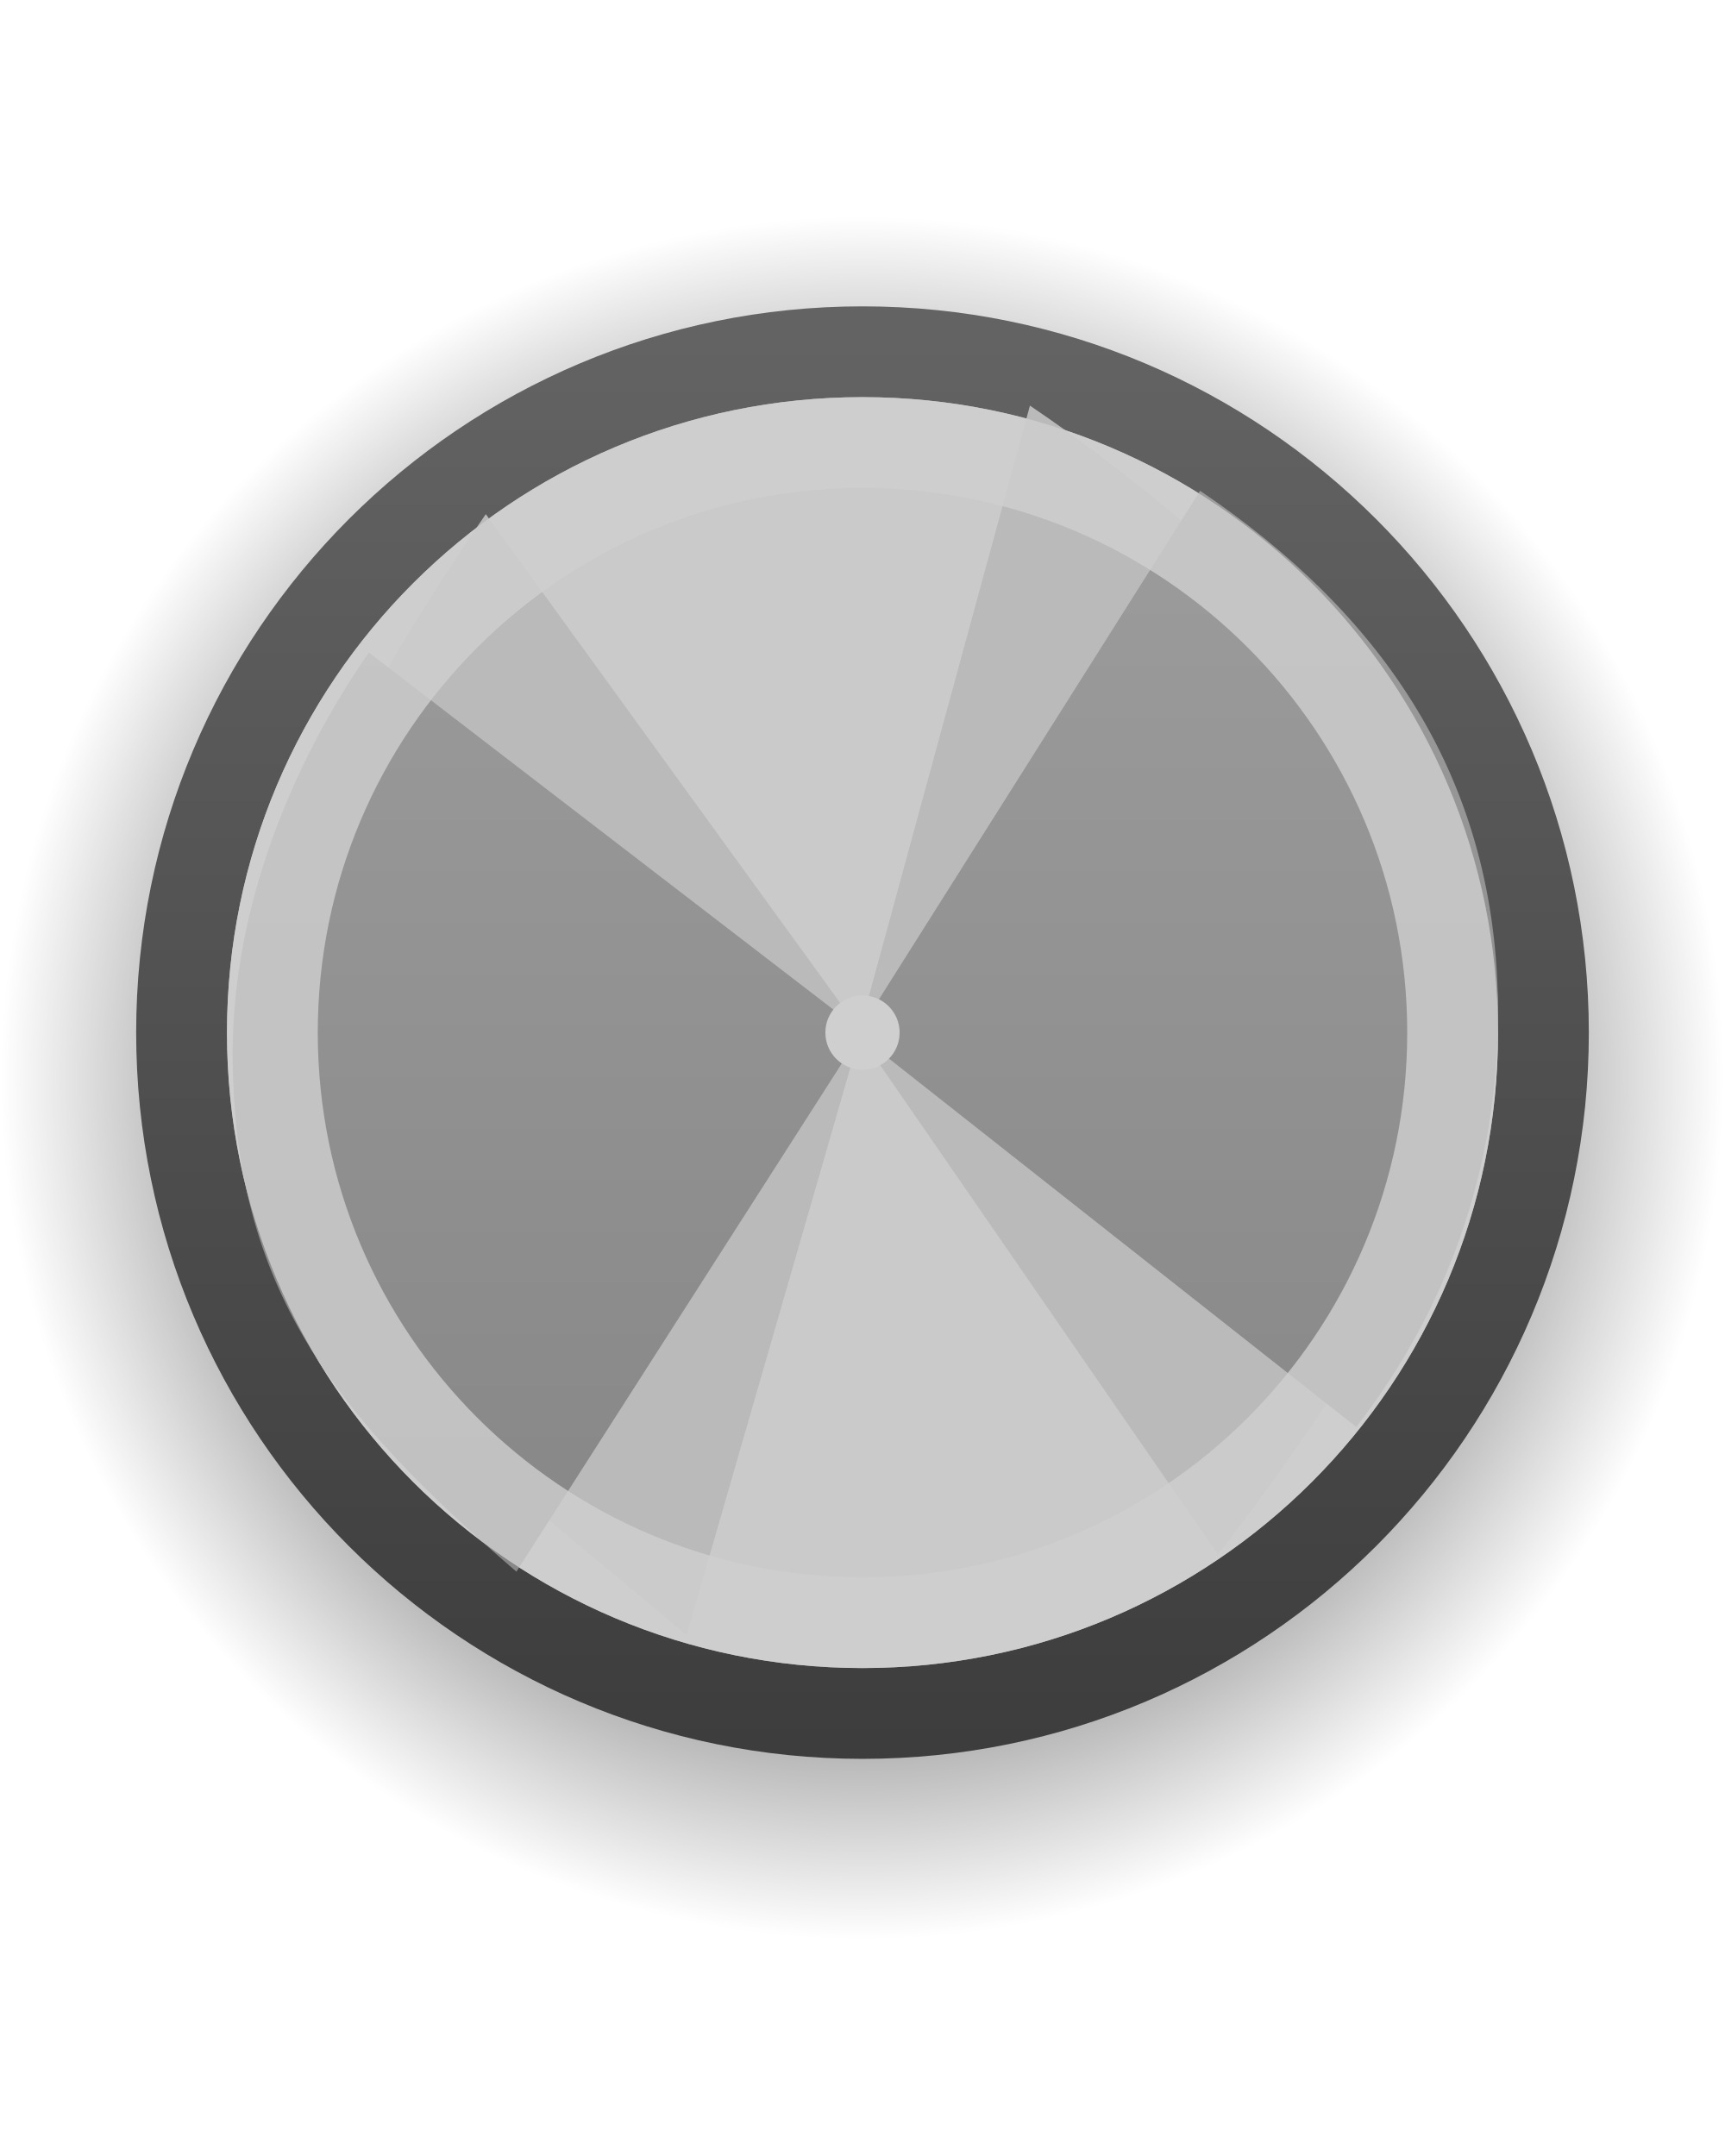
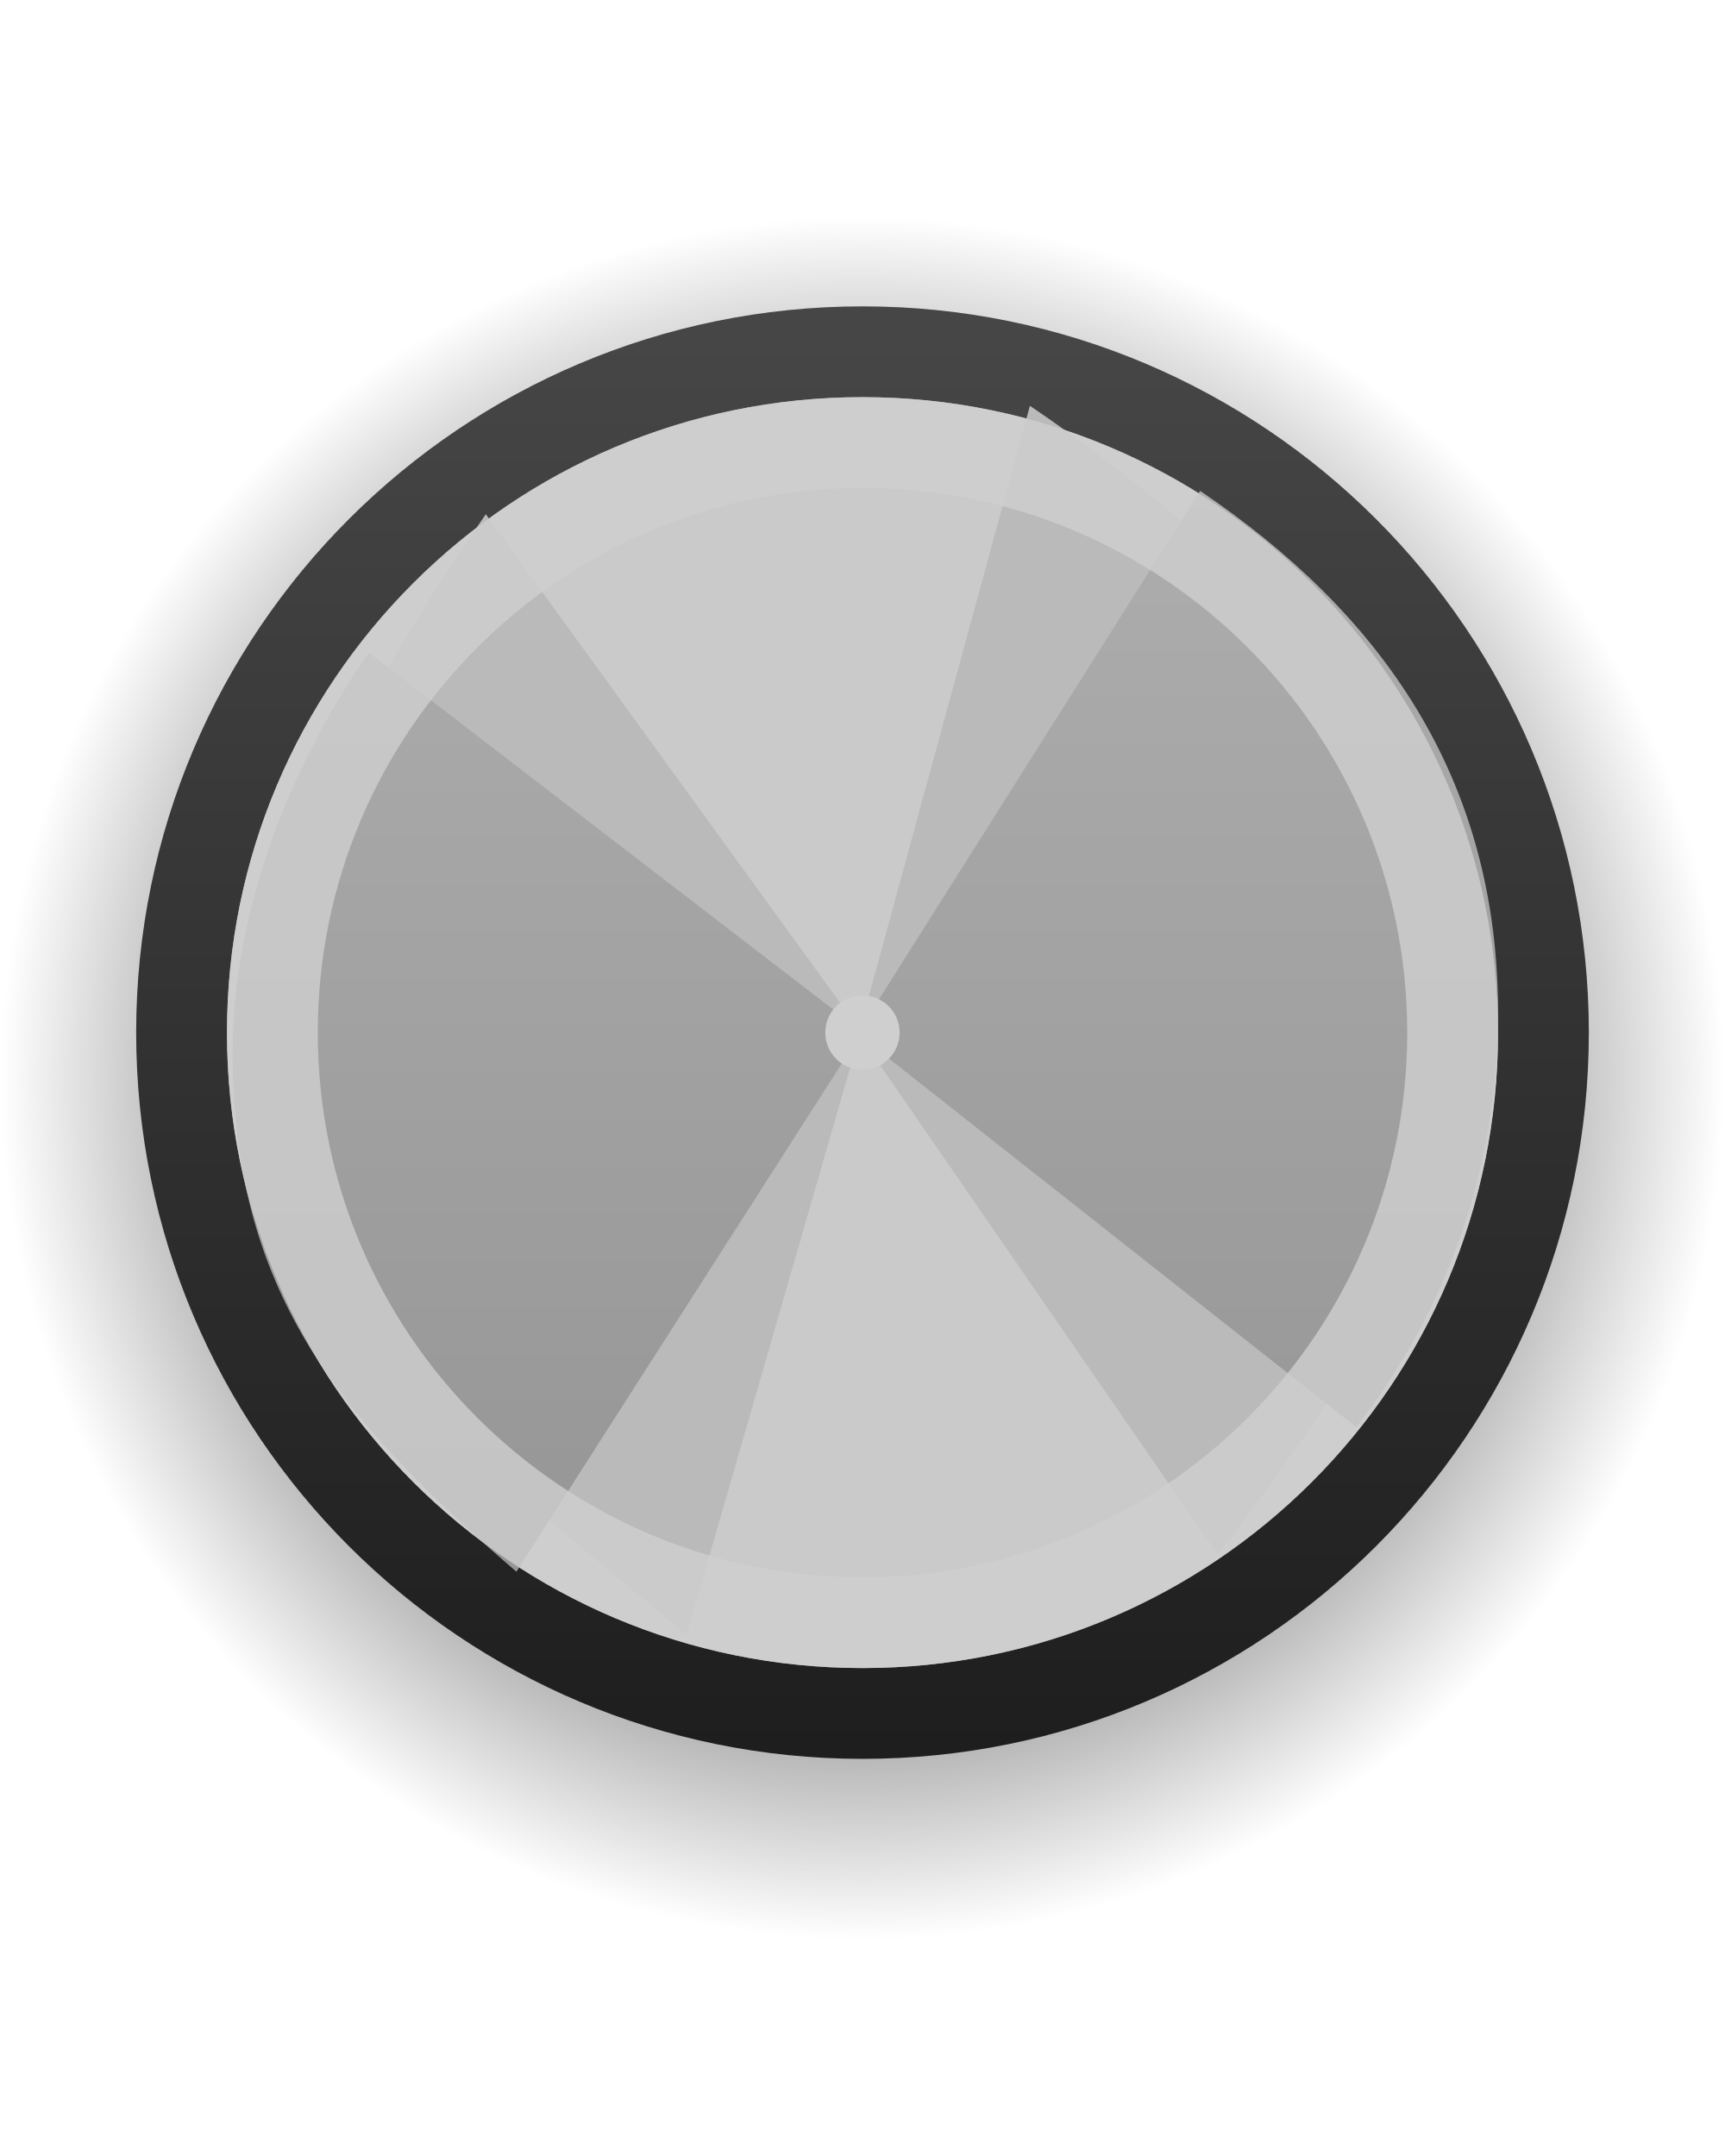
<svg xmlns="http://www.w3.org/2000/svg" xmlns:xlink="http://www.w3.org/1999/xlink" width="16" height="20" id="svg5980" version="1.1">
  <defs id="defs5982">
    <linearGradient id="linearGradient3819">
-       <stop style="stop-color:#a7a7a7;stop-opacity:1;" offset="0" id="stop3821" />
-       <stop style="stop-color:#c0c0c0;stop-opacity:1;" offset="1" id="stop3823" />
+       <stop id="stop3821" offset="0" style="stop-color:#bababa;stop-opacity:1;" />
+       <stop id="stop3823" offset="1" style="stop-color:#d5d5d5;stop-opacity:1;" />
    </linearGradient>
-     <linearGradient xlink:href="#linearGradient4714-2" id="linearGradient5304-8" gradientUnits="userSpaceOnUse" gradientTransform="matrix(0,-1,1,0,-167.3072,401.4015)" x1="108.596" y1="477.023" x2="113.832" y2="477.023" />
+     <linearGradient y2="477.023" x2="113.832" y1="477.023" x1="108.596" gradientTransform="matrix(0,-1,1,0,-167.3072,401.4015)" gradientUnits="userSpaceOnUse" id="linearGradient5304-8" xlink:href="#linearGradient4714-2" />
    <linearGradient id="linearGradient4714-2">
-       <stop style="stop-color:#d6d6d4;stop-opacity:1;" offset="0" id="stop4716-4" />
-       <stop style="stop-color:#e6e6e6;stop-opacity:1" offset="1" id="stop4718-5" />
+       <stop id="stop4716-4" offset="0" style="stop-color:#edeeec;stop-opacity:1;" />
+       <stop id="stop4718-5" offset="1" style="stop-color:#ffffff;stop-opacity:1" />
    </linearGradient>
-     <linearGradient xlink:href="#linearGradient4722-3" id="linearGradient5306-4" gradientUnits="userSpaceOnUse" gradientTransform="matrix(0,-1,1,0,-166.3072,401.4015)" x1="116.159" y1="479.898" x2="107.971" y2="479.898" />
+     <linearGradient y2="479.898" x2="107.971" y1="479.898" x1="116.159" gradientTransform="matrix(0,-1,1,0,-166.3072,401.4015)" gradientUnits="userSpaceOnUse" id="linearGradient5306-4" xlink:href="#linearGradient4722-3" />
    <linearGradient id="linearGradient4722-3">
-       <stop style="stop-color:#a7aaa4;stop-opacity:1;" offset="0" id="stop4724-2" />
-       <stop style="stop-color:#6f7368;stop-opacity:1" offset="1" id="stop4726-2" />
+       <stop id="stop4724-2" offset="0" style="stop-color:#b7bdb6;stop-opacity:1;" />
+       <stop id="stop4726-2" offset="1" style="stop-color:#778072;stop-opacity:1" />
    </linearGradient>
-     <linearGradient y2="477.023" x2="113.832" y1="477.023" x1="108.596" gradientTransform="matrix(0,-1,1,0,-167.3072,401.4015)" gradientUnits="userSpaceOnUse" id="linearGradient6007" xlink:href="#linearGradient4714-2" />
-     <linearGradient y2="479.898" x2="107.971" y1="479.898" x1="116.159" gradientTransform="matrix(0,-1,1,0,-166.3072,401.4015)" gradientUnits="userSpaceOnUse" id="linearGradient6009" xlink:href="#linearGradient4722-3" />
-     <linearGradient xlink:href="#linearGradient3853" id="linearGradient3911" gradientUnits="userSpaceOnUse" gradientTransform="matrix(0,-1,1,0,-166.3072,401.4015)" x1="118.176" y1="479.898" x2="103.924" y2="479.898" />
+     <linearGradient xlink:href="#linearGradient4714-2" id="linearGradient6007" gradientUnits="userSpaceOnUse" gradientTransform="matrix(0,-1,1,0,-167.3072,401.4015)" x1="108.596" y1="477.023" x2="113.832" y2="477.023" />
+     <linearGradient xlink:href="#linearGradient4722-3" id="linearGradient6009" gradientUnits="userSpaceOnUse" gradientTransform="matrix(0,-1,1,0,-166.3072,401.4015)" x1="116.159" y1="479.898" x2="107.971" y2="479.898" />
+     <linearGradient y2="479.898" x2="103.924" y1="479.898" x1="118.176" gradientTransform="matrix(0,-1,1,0,-166.3072,401.4015)" gradientUnits="userSpaceOnUse" id="linearGradient3911" xlink:href="#linearGradient3853" />
    <linearGradient id="linearGradient3853">
-       <stop id="stop3855" offset="0" style="stop-color:#7a7a7a;stop-opacity:1" />
-       <stop id="stop3857" offset="1" style="stop-color:#4b4b4b;stop-opacity:1" />
+       <stop style="stop-color:#888888;stop-opacity:1" offset="0" id="stop3855" />
+       <stop style="stop-color:#535353;stop-opacity:1" offset="1" id="stop3857" />
    </linearGradient>
-     <radialGradient xlink:href="#linearGradient4002" id="radialGradient4008" cx="312.375" cy="290.25" fx="312.375" fy="290.25" r="6.875" gradientUnits="userSpaceOnUse" />
+     <radialGradient gradientUnits="userSpaceOnUse" r="6.875" fy="290.25" fx="312.375" cy="290.25" cx="312.375" id="radialGradient4008" xlink:href="#linearGradient4002" />
    <linearGradient id="linearGradient4002">
-       <stop style="stop-color:#000000;stop-opacity:1;" offset="0" id="stop4004" />
-       <stop id="stop4010" offset="0.772" style="stop-color:#000000;stop-opacity:1;" />
-       <stop style="stop-color:#000000;stop-opacity:0;" offset="1" id="stop4006" />
+       <stop id="stop4004" offset="0" style="stop-color:#000000;stop-opacity:1;" />
+       <stop style="stop-color:#000000;stop-opacity:1;" offset="0.772" id="stop4010" />
+       <stop id="stop4006" offset="1" style="stop-color:#000000;stop-opacity:0;" />
    </linearGradient>
-     <radialGradient r="6.875" fy="290.25" fx="312.375" cy="290.25" cx="312.375" gradientUnits="userSpaceOnUse" id="radialGradient4037" xlink:href="#linearGradient4002" />
-     <linearGradient xlink:href="#linearGradient3853" id="linearGradient4076" gradientUnits="userSpaceOnUse" gradientTransform="matrix(0,-1,1,0,-166.3072,401.4015)" x1="118.176" y1="479.898" x2="103.924" y2="479.898" />
-     <linearGradient xlink:href="#linearGradient3853" id="linearGradient4085" gradientUnits="userSpaceOnUse" gradientTransform="matrix(0,-1,1,0,-166.3072,401.4015)" x1="118.176" y1="479.898" x2="103.924" y2="479.898" />
-     <linearGradient xlink:href="#linearGradient3853-8" id="linearGradient4085-8" gradientUnits="userSpaceOnUse" gradientTransform="matrix(0,-1,1,0,-166.3072,401.4015)" x1="118.176" y1="479.898" x2="103.924" y2="479.898" />
+     <radialGradient xlink:href="#linearGradient4002" id="radialGradient4037" gradientUnits="userSpaceOnUse" cx="312.375" cy="290.25" fx="312.375" fy="290.25" r="6.875" />
+     <linearGradient y2="479.898" x2="103.924" y1="479.898" x1="118.176" gradientTransform="matrix(0,-1,1,0,-166.3072,401.4015)" gradientUnits="userSpaceOnUse" id="linearGradient4076" xlink:href="#linearGradient3853" />
+     <linearGradient y2="479.898" x2="103.924" y1="479.898" x1="118.176" gradientTransform="matrix(0,-1,1,0,-166.3072,401.4015)" gradientUnits="userSpaceOnUse" id="linearGradient4085" xlink:href="#linearGradient3853" />
+     <linearGradient y2="479.898" x2="103.924" y1="479.898" x1="118.176" gradientTransform="matrix(0,-1,1,0,-166.3072,401.4015)" gradientUnits="userSpaceOnUse" id="linearGradient4085-8" xlink:href="#linearGradient3853-8" />
    <linearGradient id="linearGradient3853-8">
-       <stop id="stop3855-4" offset="0" style="stop-color:#7a7a7a;stop-opacity:1" />
-       <stop id="stop3857-3" offset="1" style="stop-color:#4b4b4b;stop-opacity:1" />
+       <stop style="stop-color:#888888;stop-opacity:1" offset="0" id="stop3855-4" />
+       <stop style="stop-color:#535353;stop-opacity:1" offset="1" id="stop3857-3" />
    </linearGradient>
-     <radialGradient xlink:href="#linearGradient4002" id="radialGradient3817" cx="312.375" cy="290.25" fx="312.375" fy="290.25" r="7.333" gradientUnits="userSpaceOnUse" gradientTransform="matrix(0.9373546,0,0,0.9373546,19.56887,18.18284)" />
-     <linearGradient xlink:href="#linearGradient3819" id="linearGradient3825" x1="7.487" y1="27.873" x2="7.487" y2="15.974" gradientUnits="userSpaceOnUse" gradientTransform="translate(2,0)" />
-     <radialGradient xlink:href="#linearGradient4002" id="radialGradient3029" gradientUnits="userSpaceOnUse" gradientTransform="matrix(0.9373546,0,0,0.9373546,19.56887,18.18284)" cx="312.375" cy="290.25" fx="312.375" fy="290.25" r="7.333" />
-     <linearGradient xlink:href="#linearGradient3853" id="linearGradient3031" gradientUnits="userSpaceOnUse" gradientTransform="matrix(0,-1,1,0,-166.3072,401.4015)" x1="118.176" y1="479.898" x2="103.924" y2="479.898" />
-     <linearGradient xlink:href="#linearGradient3819" id="linearGradient3033" gradientUnits="userSpaceOnUse" gradientTransform="translate(2,0)" x1="7.487" y1="27.873" x2="7.487" y2="15.974" />
-     <radialGradient xlink:href="#linearGradient4002-995" id="radialGradient3029-628" gradientUnits="userSpaceOnUse" gradientTransform="matrix(0.9373546,0,0,0.9373546,19.56887,18.18284)" cx="312.375" cy="290.25" fx="312.375" fy="290.25" r="7.333" />
-     <linearGradient id="linearGradient4002-995">
-       <stop style="stop-color:#000000;stop-opacity:1;" offset="0" id="stop3081" />
-       <stop id="stop3083" offset="0.772" style="stop-color:#000000;stop-opacity:1;" />
-       <stop style="stop-color:#000000;stop-opacity:0;" offset="1" id="stop3085" />
+     <radialGradient gradientTransform="matrix(0.9373546,0,0,0.9373546,19.56887,18.18284)" gradientUnits="userSpaceOnUse" r="7.333" fy="290.25" fx="312.375" cy="290.25" cx="312.375" id="radialGradient3817" xlink:href="#linearGradient4002" />
+     <linearGradient gradientTransform="translate(2,0)" gradientUnits="userSpaceOnUse" y2="15.974" x2="7.487" y1="27.873" x1="7.487" id="linearGradient3825" xlink:href="#linearGradient3819" />
+     <radialGradient r="7.333" fy="290.25" fx="312.375" cy="290.25" cx="312.375" gradientTransform="matrix(0.9373546,0,0,0.9373546,19.56887,18.18284)" gradientUnits="userSpaceOnUse" id="radialGradient3029" xlink:href="#linearGradient4002" />
+     <linearGradient y2="479.898" x2="103.924" y1="479.898" x1="118.176" gradientTransform="matrix(0,-1,1,0,-166.3072,401.4015)" gradientUnits="userSpaceOnUse" id="linearGradient3031" xlink:href="#linearGradient3853" />
+     <linearGradient y2="15.974" x2="7.487" y1="27.873" x1="7.487" gradientTransform="translate(2,0)" gradientUnits="userSpaceOnUse" id="linearGradient3033" xlink:href="#linearGradient3819" />
+     <radialGradient r="7.333" fy="290.25" fx="312.375" cy="290.25" cx="312.375" gradientTransform="matrix(0.9373546,0,0,0.9373546,19.56887,18.18284)" gradientUnits="userSpaceOnUse" id="radialGradient3029-765" xlink:href="#linearGradient4002-788" />
+     <linearGradient id="linearGradient4002-788">
+       <stop id="stop3062" offset="0" style="stop-color:#000000;stop-opacity:1;" />
+       <stop style="stop-color:#000000;stop-opacity:1;" offset="0.772" id="stop3064" />
+       <stop id="stop3066" offset="1" style="stop-color:#000000;stop-opacity:0;" />
    </linearGradient>
-     <linearGradient xlink:href="#linearGradient3853-614" id="linearGradient3031-674" gradientUnits="userSpaceOnUse" gradientTransform="matrix(0,-1,1,0,-166.3072,401.4015)" x1="118.176" y1="479.898" x2="103.924" y2="479.898" />
-     <linearGradient id="linearGradient3853-614">
-       <stop id="stop3089" offset="0" style="stop-color:#6e6e6e;stop-opacity:1" />
-       <stop id="stop3091" offset="1" style="stop-color:#444444;stop-opacity:1" />
+     <linearGradient y2="479.898" x2="103.924" y1="479.898" x1="118.176" gradientTransform="matrix(0,-1,1,0,-166.3072,401.4015)" gradientUnits="userSpaceOnUse" id="linearGradient3031-805" xlink:href="#linearGradient3853-925" />
+     <linearGradient id="linearGradient3853-925">
+       <stop style="stop-color:#7a7a7a;stop-opacity:1" offset="0" id="stop3070" />
+       <stop style="stop-color:#4b4b4b;stop-opacity:1" offset="1" id="stop3072" />
    </linearGradient>
-     <linearGradient xlink:href="#linearGradient3819-309" id="linearGradient3033-786" gradientUnits="userSpaceOnUse" gradientTransform="translate(2,0)" x1="7.487" y1="27.873" x2="7.487" y2="15.974" />
-     <linearGradient id="linearGradient3819-309">
-       <stop style="stop-color:#969696;stop-opacity:1;" offset="0" id="stop3095" />
-       <stop style="stop-color:#adadad;stop-opacity:1;" offset="1" id="stop3097" />
+     <linearGradient y2="15.974" x2="7.487" y1="27.873" x1="7.487" gradientTransform="translate(2,0)" gradientUnits="userSpaceOnUse" id="linearGradient3033-463" xlink:href="#linearGradient3819-172" />
+     <linearGradient id="linearGradient3819-172">
+       <stop id="stop3076" offset="0" style="stop-color:#a7a7a7;stop-opacity:1;" />
+       <stop id="stop3078" offset="1" style="stop-color:#c0c0c0;stop-opacity:1;" />
    </linearGradient>
-     <radialGradient xlink:href="#linearGradient4002-995-44" id="radialGradient3029-628-782" gradientUnits="userSpaceOnUse" gradientTransform="matrix(0.9373546,0,0,0.9373546,19.56887,18.18284)" cx="312.375" cy="290.25" fx="312.375" fy="290.25" r="7.333" />
-     <linearGradient id="linearGradient4002-995-44">
-       <stop style="stop-color:#000000;stop-opacity:1;" offset="0" id="stop3221" />
-       <stop id="stop3223" offset="0.772" style="stop-color:#000000;stop-opacity:1;" />
-       <stop style="stop-color:#000000;stop-opacity:0;" offset="1" id="stop3225" />
+     <radialGradient r="7.333" fy="290.25" fx="312.375" cy="290.25" cx="312.375" gradientTransform="matrix(0.9373546,0,0,0.9373546,19.56887,18.18284)" gradientUnits="userSpaceOnUse" id="radialGradient3029-765-965" xlink:href="#linearGradient4002-788-351" />
+     <linearGradient id="linearGradient4002-788-351">
+       <stop id="stop3202" offset="0" style="stop-color:#000000;stop-opacity:1;" />
+       <stop style="stop-color:#000000;stop-opacity:1;" offset="0.772" id="stop3204" />
+       <stop id="stop3206" offset="1" style="stop-color:#000000;stop-opacity:0;" />
    </linearGradient>
-     <linearGradient xlink:href="#linearGradient3853-614-957" id="linearGradient3031-674-83" gradientUnits="userSpaceOnUse" gradientTransform="matrix(0,-1,1,0,-166.3072,401.4015)" x1="118.176" y1="479.898" x2="103.924" y2="479.898" />
-     <linearGradient id="linearGradient3853-614-957">
-       <stop id="stop3229" offset="0" style="stop-color:#636363;stop-opacity:1" />
-       <stop id="stop3231" offset="1" style="stop-color:#3d3d3d;stop-opacity:1" />
+     <linearGradient y2="479.898" x2="103.924" y1="479.898" x1="118.176" gradientTransform="matrix(0,-1,1,0,-166.3072,401.4015)" gradientUnits="userSpaceOnUse" id="linearGradient3031-805-142" xlink:href="#linearGradient3853-925-312" />
+     <linearGradient id="linearGradient3853-925-312">
+       <stop style="stop-color:#7a7a7a;stop-opacity:1" offset="0" id="stop3210" />
+       <stop style="stop-color:#4b4b4b;stop-opacity:1" offset="1" id="stop3212" />
    </linearGradient>
-     <linearGradient xlink:href="#linearGradient3819-309-508" id="linearGradient3033-786-218" gradientUnits="userSpaceOnUse" gradientTransform="translate(2,0)" x1="7.487" y1="27.873" x2="7.487" y2="15.974" />
-     <linearGradient id="linearGradient3819-309-508">
-       <stop style="stop-color:#878787;stop-opacity:1;" offset="0" id="stop3235" />
-       <stop style="stop-color:#9c9c9c;stop-opacity:1;" offset="1" id="stop3237" />
+     <linearGradient y2="15.974" x2="7.487" y1="27.873" x1="7.487" gradientTransform="translate(2,0)" gradientUnits="userSpaceOnUse" id="linearGradient3033-463-419" xlink:href="#linearGradient3819-172-916" />
+     <linearGradient id="linearGradient3819-172-916">
+       <stop id="stop3216" offset="0" style="stop-color:#a7a7a7;stop-opacity:1;" />
+       <stop id="stop3218" offset="1" style="stop-color:#c0c0c0;stop-opacity:1;" />
    </linearGradient>
+     <radialGradient r="7.333" fy="290.25" fx="312.375" cy="290.25" cx="312.375" gradientTransform="matrix(0.9373546,0,0,0.9373546,19.56887,18.18284)" gradientUnits="userSpaceOnUse" id="radialGradient3029-765-965-305" xlink:href="#linearGradient4002-788-351-35" />
+     <linearGradient id="linearGradient4002-788-351-35">
+       <stop id="stop3116" offset="0" style="stop-color:#000000;stop-opacity:1;" />
+       <stop style="stop-color:#000000;stop-opacity:1;" offset="0.772" id="stop3118" />
+       <stop id="stop3120" offset="1" style="stop-color:#000000;stop-opacity:0;" />
+     </linearGradient>
+     <linearGradient y2="479.898" x2="103.924" y1="479.898" x1="118.176" gradientTransform="matrix(0,-1,1,0,-166.3072,401.4015)" gradientUnits="userSpaceOnUse" id="linearGradient3031-805-142-39" xlink:href="#linearGradient3853-925-312-231" />
+     <linearGradient id="linearGradient3853-925-312-231">
+       <stop style="stop-color:#464646;stop-opacity:1;" offset="0" id="stop3124" />
+       <stop style="stop-color:#1e1e1e;stop-opacity:1;" offset="1" id="stop3126" />
+     </linearGradient>
+     <linearGradient y2="15.974" x2="7.487" y1="27.873" x1="7.487" gradientTransform="translate(2,0)" gradientUnits="userSpaceOnUse" id="linearGradient3033-463-419-316" xlink:href="#linearGradient3819-172-916-139" />
+     <linearGradient id="linearGradient3819-172-916-139">
+       <stop id="stop3130" offset="0" style="stop-color:#969696;stop-opacity:1;" />
+       <stop id="stop3132" offset="1" style="stop-color:#adadad;stop-opacity:1;" />
+     </linearGradient>
+     <linearGradient xlink:href="#linearGradient3819-172-916-139" id="linearGradient3230" gradientUnits="userSpaceOnUse" gradientTransform="matrix(0.8421053,0,0,0.8421053,1.263158,3.05263)" x1="7.487" y1="27.873" x2="7.487" y2="15.974" />
  </defs>
-   <g id="layer1" transform="translate(0,-12)">
-     <g id="g3021" transform="matrix(0.8421053,0,0,0.8421053,-0.4210527,3.05263)">
-       <path transform="matrix(1.381818,0,0,1.381818,-421.6455,-378.5727)" d="m 319.25,290.25 c 0,3.797 -3.078,6.875 -6.875,6.875 -3.797,0 -6.875,-3.078 -6.875,-6.875 0,-3.797 3.078,-6.875 6.875,-6.875 3.797,0 6.875,3.078 6.875,6.875 z" id="path5387-8-1" style="opacity:0.3;color:#000000;fill:url(#radialGradient3029-628-782);fill-opacity:1;fill-rule:nonzero;stroke:none;stroke-width:0.809;marker:none;visibility:visible;display:inline;overflow:visible;enable-background:accumulate" />
-       <path transform="matrix(1.090909,0,0,1.090909,-330.7727,-294.6364)" d="m 319.25,290.25 c 0,3.797 -3.078,6.875 -6.875,6.875 -3.797,0 -6.875,-3.078 -6.875,-6.875 0,-3.797 3.078,-6.875 6.875,-6.875 3.797,0 6.875,3.078 6.875,6.875 z" id="path5387-8" style="color:#000000;fill:#cacaca;fill-opacity:1;fill-rule:nonzero;stroke:url(#linearGradient3031-674-83);stroke-width:0.917;stroke-linecap:round;stroke-linejoin:round;stroke-miterlimit:4;stroke-opacity:1;stroke-dasharray:none;stroke-dashoffset:0;marker:none;visibility:visible;display:inline;overflow:visible;enable-background:accumulate" />
-       <path id="path3907-8" d="M 11.844,15.094 9.969,21.969 5.851,16.289 c -0.847,1.215 -2.789,4.337 -2.789,5.929 0,2.614 3.024,4.721 5,6.422 l 1.907,-6.609 3.946,5.719 c 0.987,-1.27 3.086,-4.235 3.086,-5.969 0,-2.589 -3.161,-5.34 -5.156,-6.687 z" style="fill:#bababa;fill-opacity:1;stroke:none" />
-       <path id="path3907" d="m 13.719,16.031 -3.75,5.938 -5.406,-4.156 c -0.847,1.215 -1.5,2.813 -1.5,4.406 0,2.614 1.149,4.018 3.125,5.719 l 3.781,-5.906 5.469,4.312 c 0.987,-1.27 1.562,-2.829 1.562,-4.562 0,-2.589 -1.286,-4.402 -3.281,-5.75 z" style="fill:url(#linearGradient3033-786-218);fill-opacity:1;stroke:none" />
-       <path transform="matrix(0.9454545,0,0,0.9454545,-285.3364,-252.4182)" d="m 319.25,290.25 c 0,3.797 -3.078,6.875 -6.875,6.875 -3.797,0 -6.875,-3.078 -6.875,-6.875 0,-3.797 3.078,-6.875 6.875,-6.875 3.797,0 6.875,3.078 6.875,6.875 z" id="path5387-7" style="opacity:0.8;color:#000000;fill:none;stroke:#cfcfcf;stroke-width:1.058;stroke-linecap:round;stroke-linejoin:round;stroke-miterlimit:4;stroke-opacity:1;stroke-dasharray:none;stroke-dashoffset:0;marker:none;visibility:visible;display:inline;overflow:visible;enable-background:accumulate" />
-       <path transform="translate(17.16396,9.308816)" d="m -6.755,12.691 c 0,0.226 -0.183,0.409 -0.409,0.409 -0.226,0 -0.409,-0.183 -0.409,-0.409 0,-0.226 0.183,-0.409 0.409,-0.409 0.226,0 0.409,0.183 0.409,0.409 z" id="path3909" style="color:#bebebe;fill:#cfcfcf;fill-opacity:1;fill-rule:nonzero;stroke:none;stroke-width:1;marker:none;visibility:visible;display:inline;overflow:visible;enable-background:accumulate" />
-     </g>
+   <g transform="translate(0,-12)" id="layer1">
+     <path transform="matrix(1.163636,0,0,1.163636,-355.4909,-315.7455)" d="m 319.25,290.25 a 6.875,6.875 0 1 1 -13.75,0 6.875,6.875 0 1 1 13.75,0 z" id="path5387-8-1" style="opacity:0.3;color:#000000;fill:url(#radialGradient3029-765-965-305);fill-opacity:1;fill-rule:nonzero;stroke:none;stroke-width:0.809;marker:none;visibility:visible;display:inline;overflow:visible;enable-background:accumulate" />
+     <path transform="matrix(0.9186603,0,0,0.9186603,-278.9665,-245.0622)" d="m 319.25,290.25 a 6.875,6.875 0 1 1 -13.75,0 6.875,6.875 0 1 1 13.75,0 z" id="path5387-8" style="color:#000000;fill:#cacaca;fill-opacity:1;fill-rule:nonzero;stroke:url(#linearGradient3031-805-142-39);stroke-width:0.917;stroke-linecap:round;stroke-linejoin:round;stroke-miterlimit:4;stroke-opacity:1;stroke-dasharray:none;stroke-dashoffset:0;marker:none;visibility:visible;display:inline;overflow:visible;enable-background:accumulate" />
+     <path id="path3907-8" d="M 9.553,15.763 7.974,21.553 4.506,16.77 c -0.713,1.023 -2.349,3.652 -2.349,4.993 0,2.201 2.546,3.976 4.21,5.408 l 1.605,-5.566 3.323,4.816 c 0.831,-1.069 2.599,-3.567 2.599,-5.026 0,-2.18 -2.662,-4.496 -4.342,-5.631 z" style="fill:#bababa;fill-opacity:1;stroke:none" />
+     <path id="path3907" d="m 11.132,16.553 -3.158,5 -4.553,-3.5 c -0.713,1.023 -1.263,2.369 -1.263,3.711 0,2.201 0.968,3.384 2.632,4.816 l 3.184,-4.974 4.605,3.632 c 0.831,-1.069 1.316,-2.383 1.316,-3.842 0,-2.18 -1.083,-3.707 -2.763,-4.842 z" style="fill:url(#linearGradient3230);fill-opacity:1;stroke:none" />
+     <path transform="matrix(0.7961722,0,0,0.7961722,-240.7043,-209.51)" d="m 319.25,290.25 a 6.875,6.875 0 1 1 -13.75,0 6.875,6.875 0 1 1 13.75,0 z" id="path5387-7" style="opacity:0.8;color:#000000;fill:none;stroke:#cfcfcf;stroke-width:1.058;stroke-linecap:round;stroke-linejoin:round;stroke-miterlimit:4;stroke-opacity:1;stroke-dasharray:none;stroke-dashoffset:0;marker:none;visibility:visible;display:inline;overflow:visible;enable-background:accumulate" />
+     <path transform="matrix(0.8421053,0,0,0.8421053,14.0328,10.89163)" d="m -6.755,12.691 a 0.409,0.409 0 1 1 -0.819,0 0.409,0.409 0 1 1 0.819,0 z" id="path3909" style="color:#bebebe;fill:#cfcfcf;fill-opacity:1;fill-rule:nonzero;stroke:none;stroke-width:1;marker:none;visibility:visible;display:inline;overflow:visible;enable-background:accumulate" />
  </g>
</svg>
